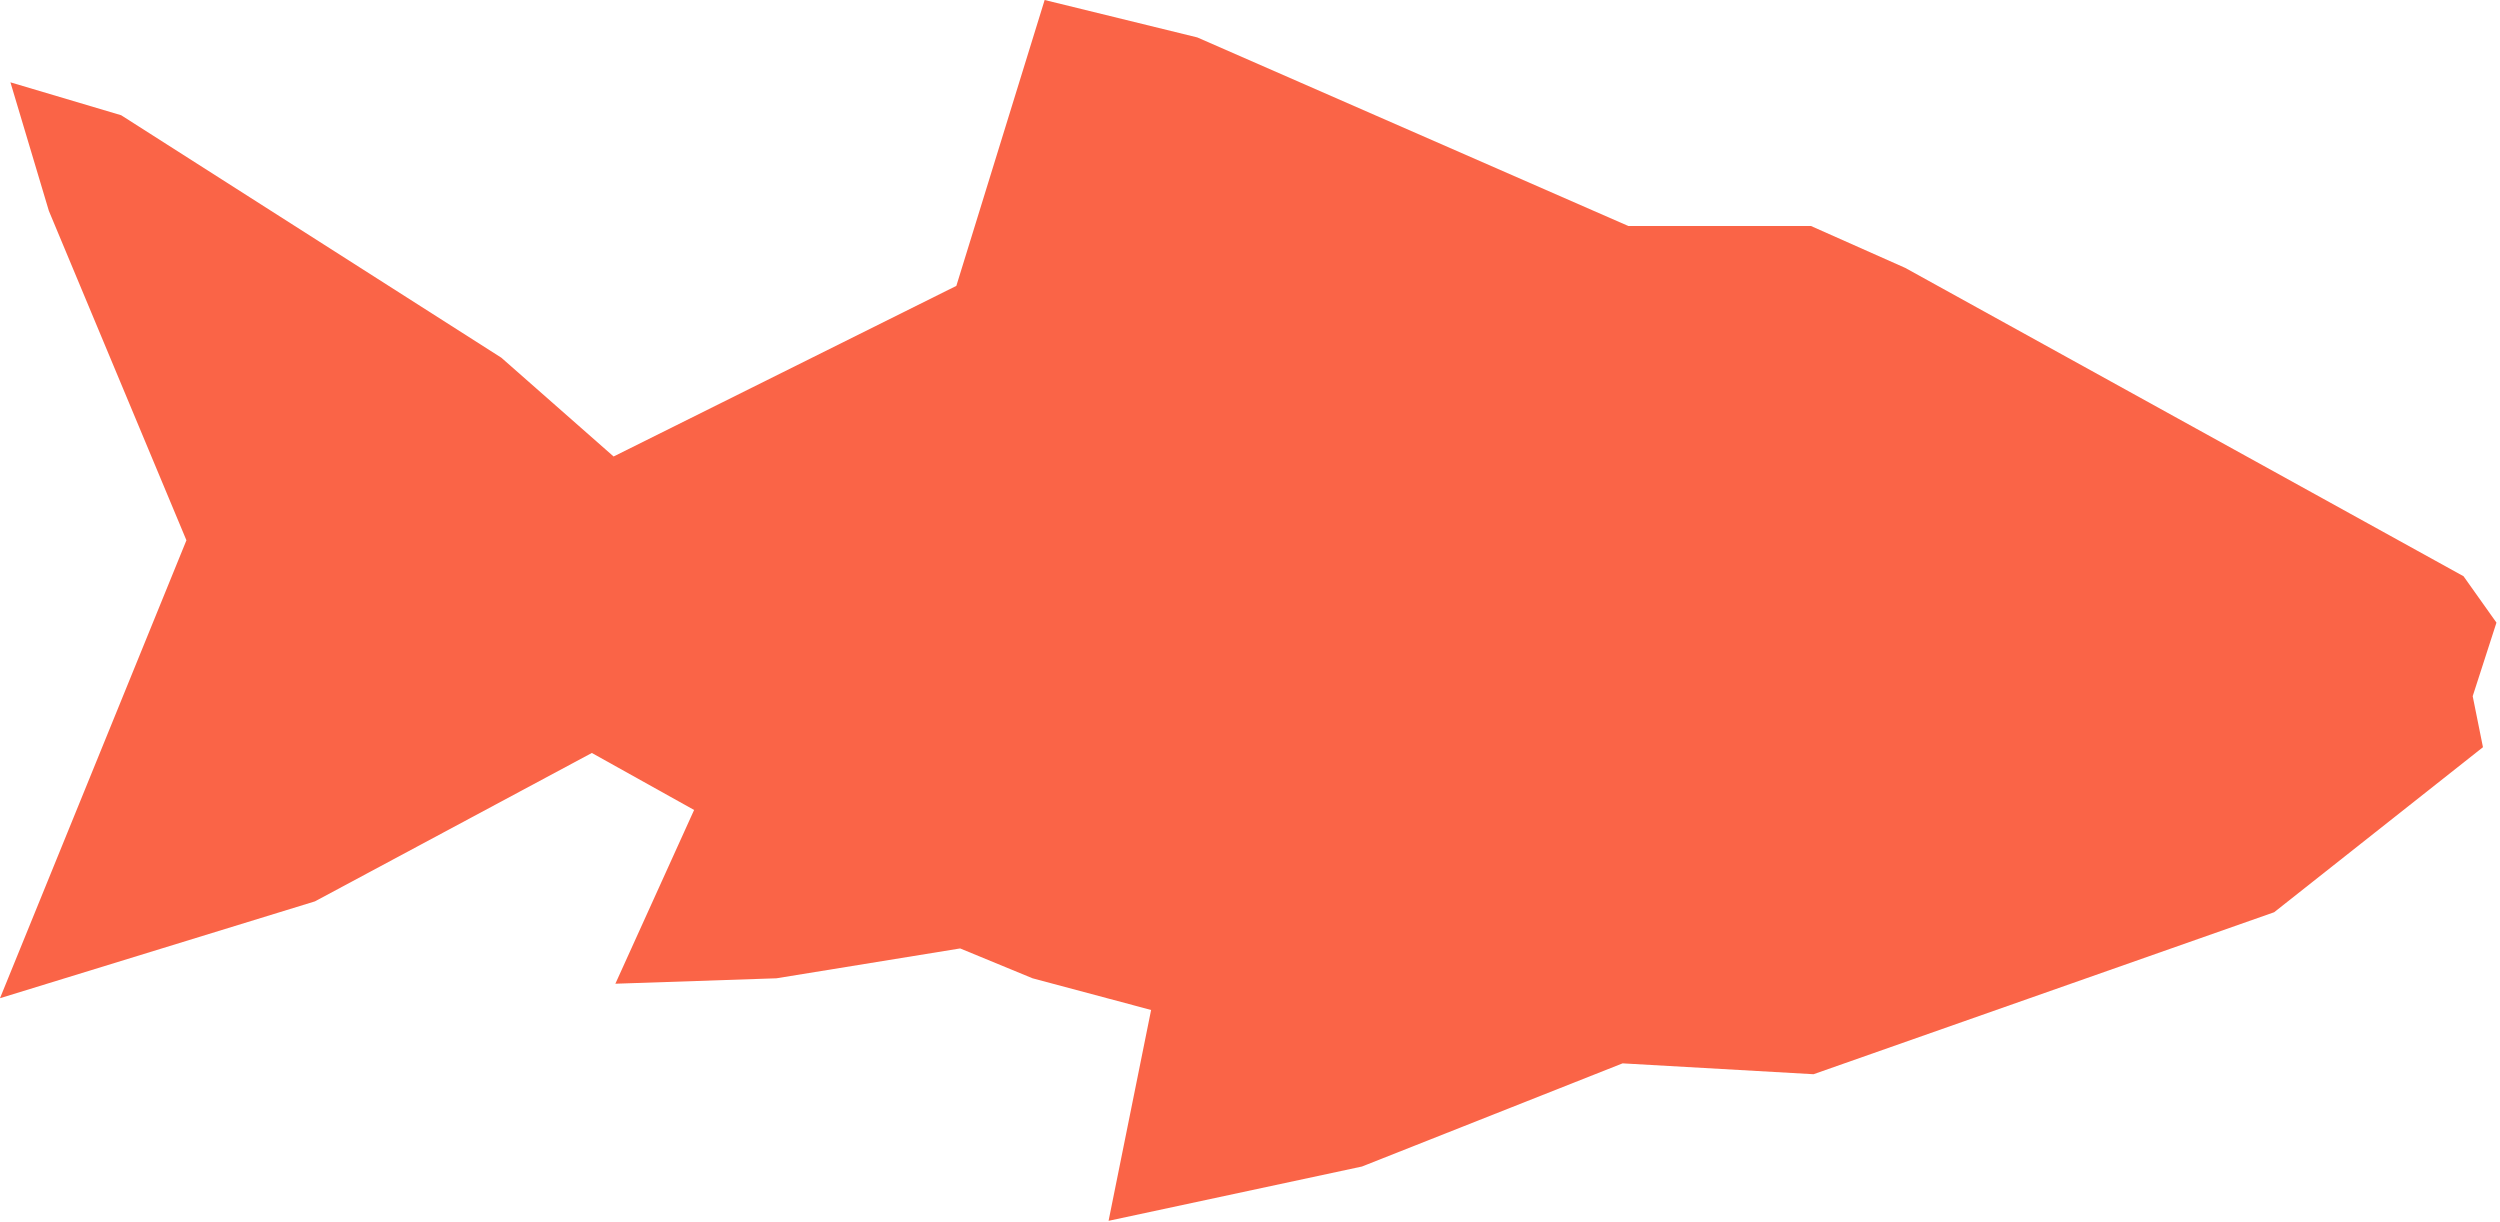
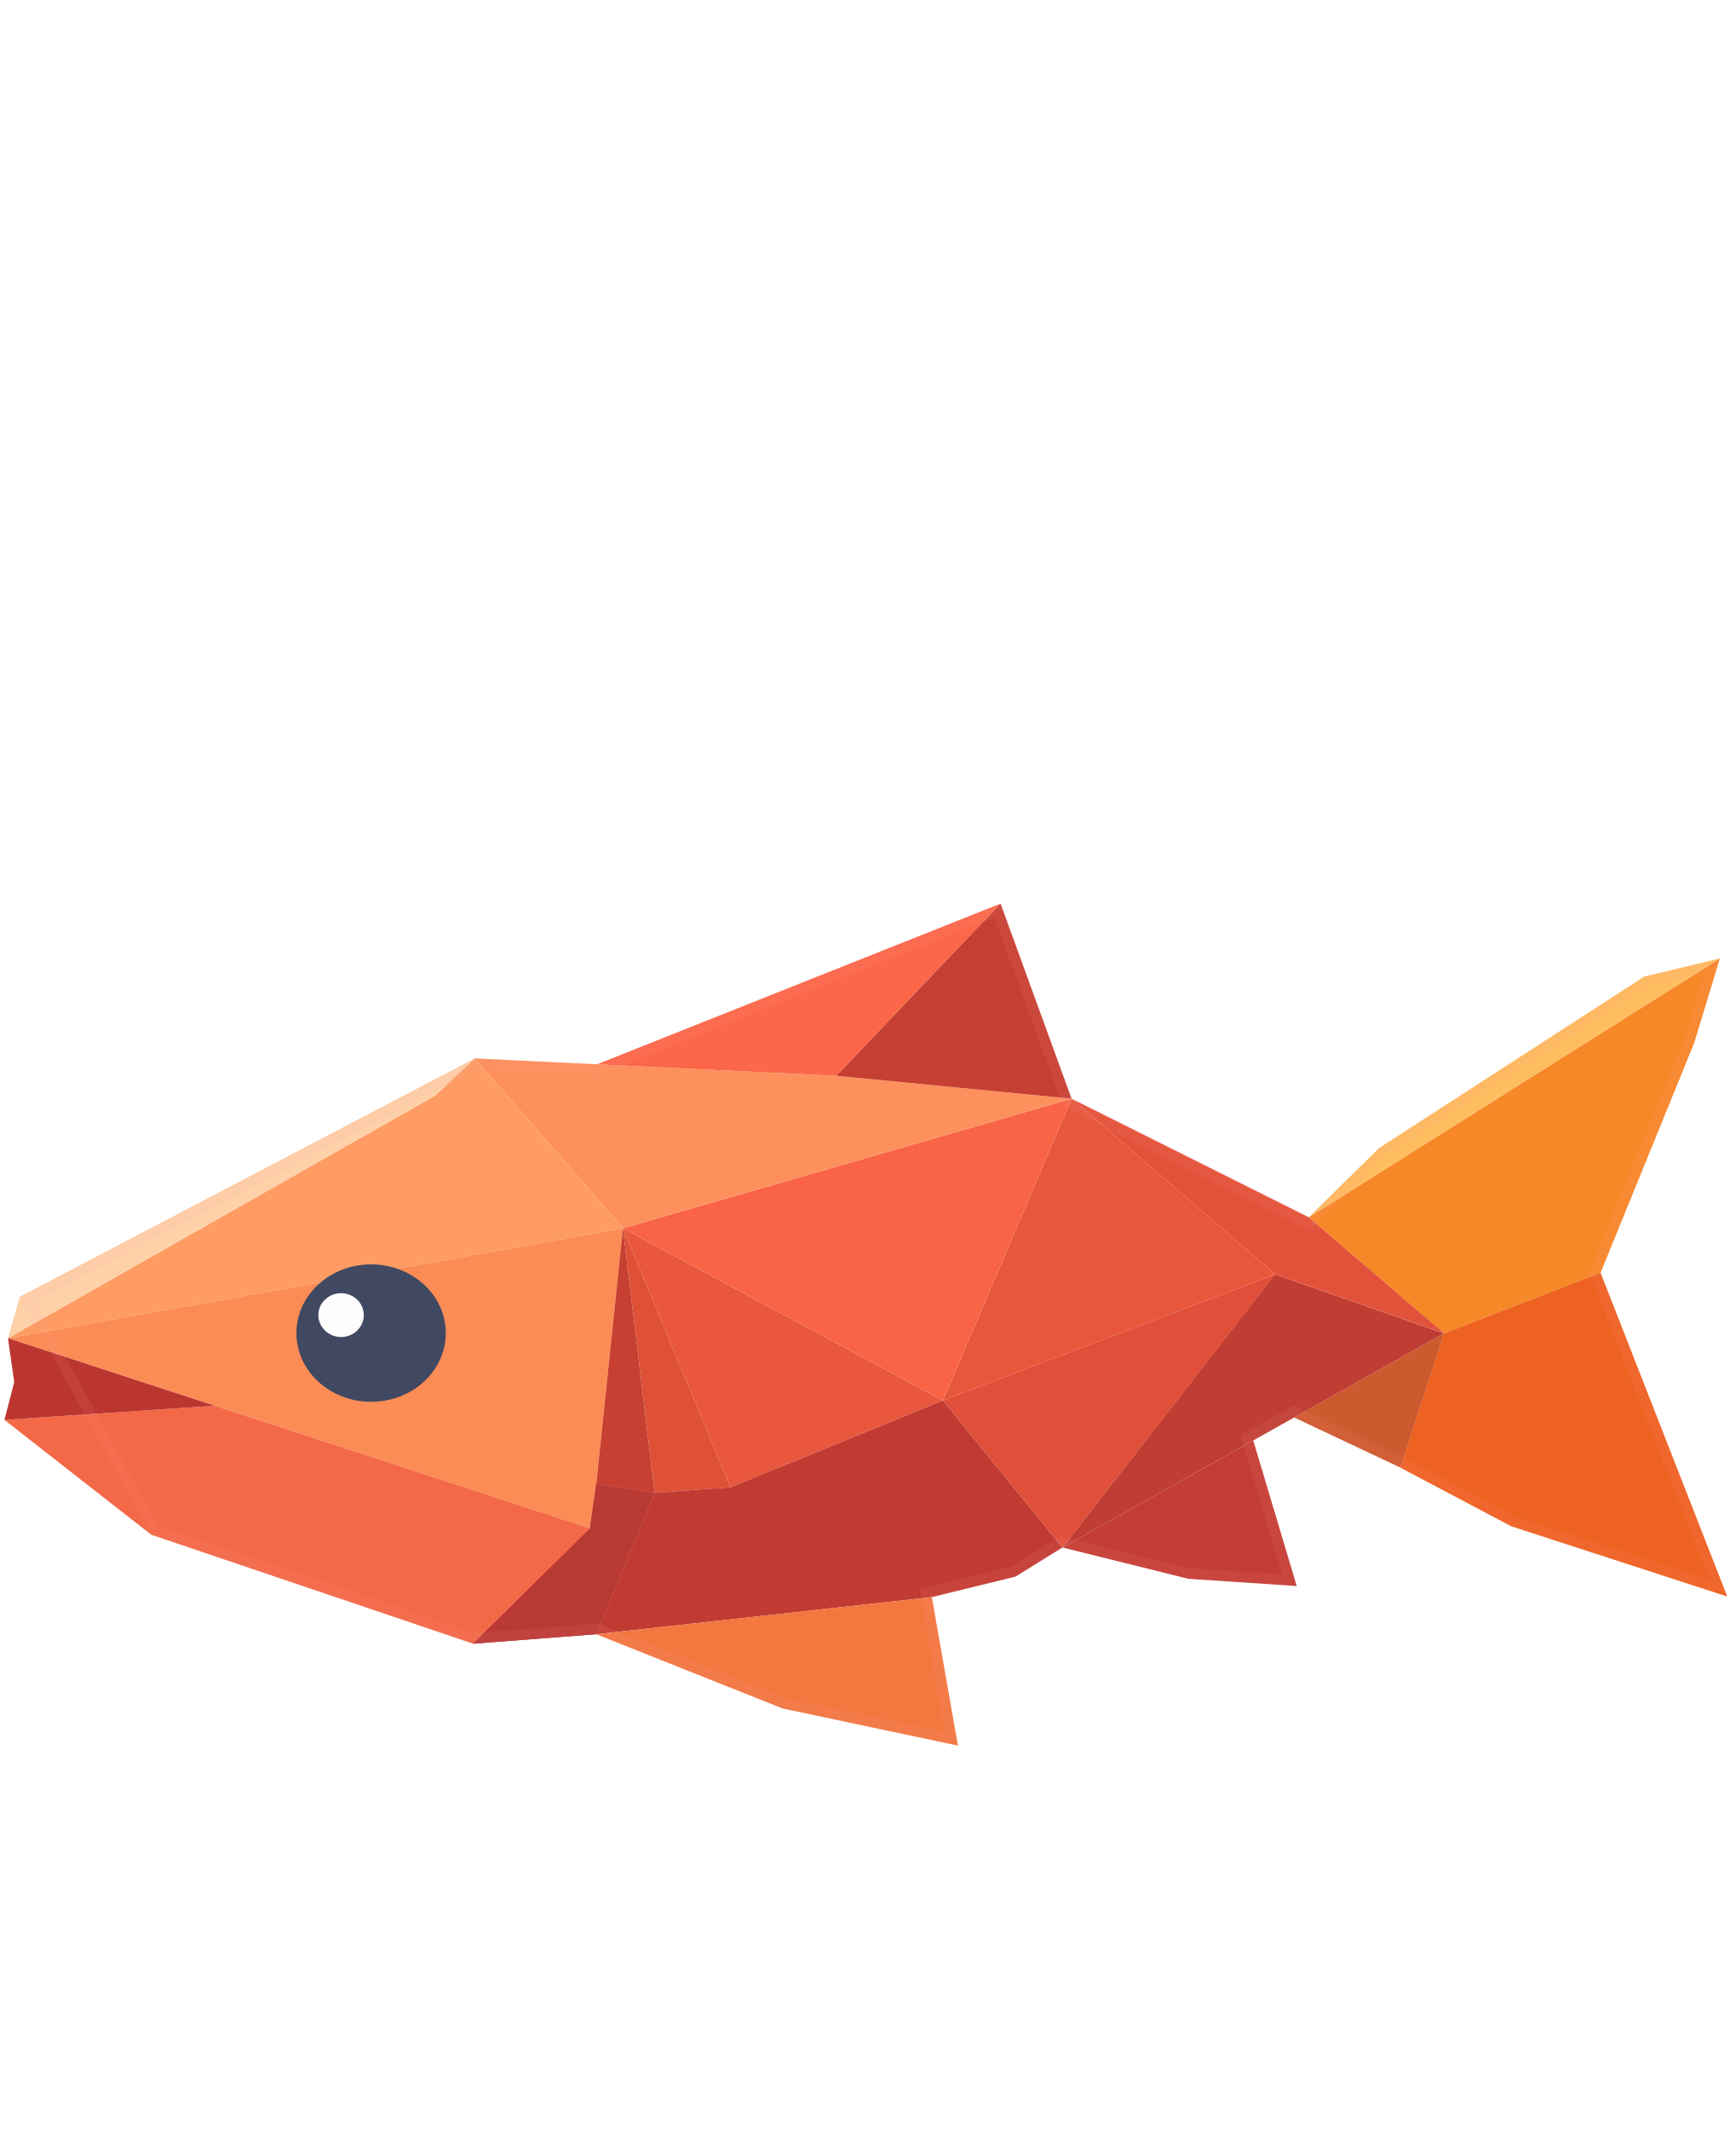
- <svg xmlns="http://www.w3.org/2000/svg" width="346" height="169" viewBox="0 0 346 169" fill="none">
-   <path d="M16.771 15.95L1.443 11.393L6.764 29.187L25.801 74.777L0 138.151L43.586 124.75L81.911 104.21L96.064 112.1L85.167 136.147L107.461 135.396L132.886 131.263L142.906 135.396L159.313 139.78L153.426 168.962L188.495 161.447L224.566 147.169L250.993 148.672L314.743 126.253L343.642 103.413L342.221 96.352L345.509 86.172L340.952 79.751L263.687 37.079L250.637 31.279H225.365L165.708 5.179L144.579 0L132.358 39.565L84.922 63.179L69.386 49.507L16.771 15.95Z" fill="#FA6447" />
+ <svg xmlns="http://www.w3.org/2000/svg" width="163" height="200" viewBox="0 0 163 200" fill="none">
+   <path d="M159.125 97.896L150.323 119.501L135.619 125.203L122.916 114.3L161.525 89.994L159.125 97.896Z" fill="#F68828" />
+   <path d="M135.612 125.203L131.518 137.806L141.92 143.307L162.219 149.909L150.317 119.501L135.612 125.203Z" fill="#ED6220" />
+   <path d="M135.621 125.203L131.526 137.806L121.545 133.095L135.621 125.203Z" fill="#CD592E" />
+   <path d="M135.616 125.204L99.781 145.302L119.747 119.652L135.616 125.204Z" fill="#BF3D33" />
+   <path d="M119.769 119.653L135.638 125.204L122.916 114.3L100.645 103.165L119.769 119.653Z" fill="#E2523A" />
+   <path d="M119.771 119.653L88.555 131.496L100.646 103.165L119.771 119.653Z" fill="#E6573C" />
+   <path d="M58.518 115.328L88.552 131.496L100.643 103.165L58.518 115.328Z" fill="#F96346" />
+   <path d="M58.514 115.327L44.574 99.382L78.542 101.014L100.639 103.164L58.514 115.327Z" fill="#FD905C" />
+   <path d="M58.514 115.327L44.574 99.382L40.882 102.86L0.748 125.651L58.514 115.327Z" fill="#FE9C64" />
+   <path d="M0.748 125.651L58.514 115.327L55.996 139.357L55.403 143.511L0.748 125.651Z" fill="#FC8C56" />
+   <path d="M44.435 154.338L55.412 143.51L20.172 131.995L0.416 133.322L14.205 144.105L44.435 154.338Z" fill="#F36847" />
+   <path d="M1.861 121.76L44.574 99.382L40.882 102.86L0.748 125.651L1.861 121.76Z" fill="#FED1A8" />
+   <path d="M56.076 99.935L78.543 101.014L93.969 84.846L56.076 99.935Z" fill="#FB6748" />
+   <path d="M100.639 103.164L78.543 101.014L93.969 84.846L100.639 103.164Z" fill="#C63F33" />
+   <path d="M58.506 115.328L88.54 131.496L68.604 139.654L58.506 115.328Z" fill="#E9573D" />
+   <path d="M58.506 115.328L61.484 140.173L68.604 139.654L58.506 115.328Z" fill="#DE5137" />
+   <path d="M58.505 115.328L61.484 140.173L55.996 139.357L58.505 115.328Z" fill="#C74032" />
+   <path d="M61.478 140.173L55.99 139.357L55.403 143.511L44.426 154.339L55.99 153.449L61.478 140.173Z" fill="#B83A35" />
+   <path d="M61.478 140.173L55.996 139.357L55.403 143.511L44.426 154.339L55.99 153.449L61.478 140.173Z" fill="#B93935" />
+   <path d="M61.48 140.172L68.606 139.653L88.555 131.496L99.781 145.302L95.378 148.035L87.516 149.963L55.992 153.448L61.48 140.172Z" fill="#C13B33" />
+   <path d="M73.499 160.42L89.964 163.906L87.516 149.963L55.992 153.448L73.499 160.42Z" fill="#F27840" />
+   <path d="M119.771 119.653L88.555 131.496L99.781 145.302L119.771 119.653Z" fill="#E04F39" />
+   <path d="M111.603 148.243L121.783 148.922L117.699 135.253L99.781 145.302L111.603 148.243Z" fill="#C33D34" />
+   <path d="M122.916 114.3L161.525 89.994L154.423 91.695L129.517 107.799L122.916 114.3Z" fill="#FEBD5F" />
+   <path d="M1.335 129.785L0.748 125.651L20.172 131.996L0.416 133.323L1.335 129.785Z" fill="#BC3630" />
+   <path d="M41.868 125.173C41.868 128.736 38.727 131.624 34.853 131.624C30.979 131.624 27.838 128.736 27.838 125.173C27.838 121.609 30.979 118.721 34.853 118.721C38.727 118.721 41.868 121.609 41.868 125.173Z" fill="#414962" />
+   <path d="M34.165 123.484C34.165 124.62 33.21 125.541 32.032 125.541C30.854 125.541 29.898 124.62 29.898 123.484C29.898 122.348 30.854 121.427 32.032 121.427C33.21 121.427 34.165 122.348 34.165 123.484Z" fill="#FEFDFE" />
+   <path opacity="0.1" d="M100.168 103.335L100.236 103.522L100.414 103.611L122.691 114.747L123.011 114.907L123.266 114.656L129.83 108.19L154.621 92.16L160.792 90.683L158.65 97.732L149.858 119.312L149.783 119.497L149.855 119.684L161.366 149.106L142.115 142.846L132.097 137.546L132.103 137.524L131.731 137.35L121.759 132.643L121.525 132.532L121.301 132.658L117.453 134.816L117.104 135.013L117.218 135.396L121.096 148.374L111.68 147.747L99.901 144.816L99.696 144.766L99.517 144.877L95.18 147.567L87.397 149.478L86.942 149.589L87.023 150.05L89.342 163.264L73.644 159.939L56.174 152.984L56.066 152.941L55.951 152.951L44.501 153.831L14.548 143.693L2.544 121.966L44.687 99.887L56.051 100.433L56.159 100.438L56.26 100.398L93.675 85.5L100.168 103.335Z" stroke="#FF9898" />
</svg>
